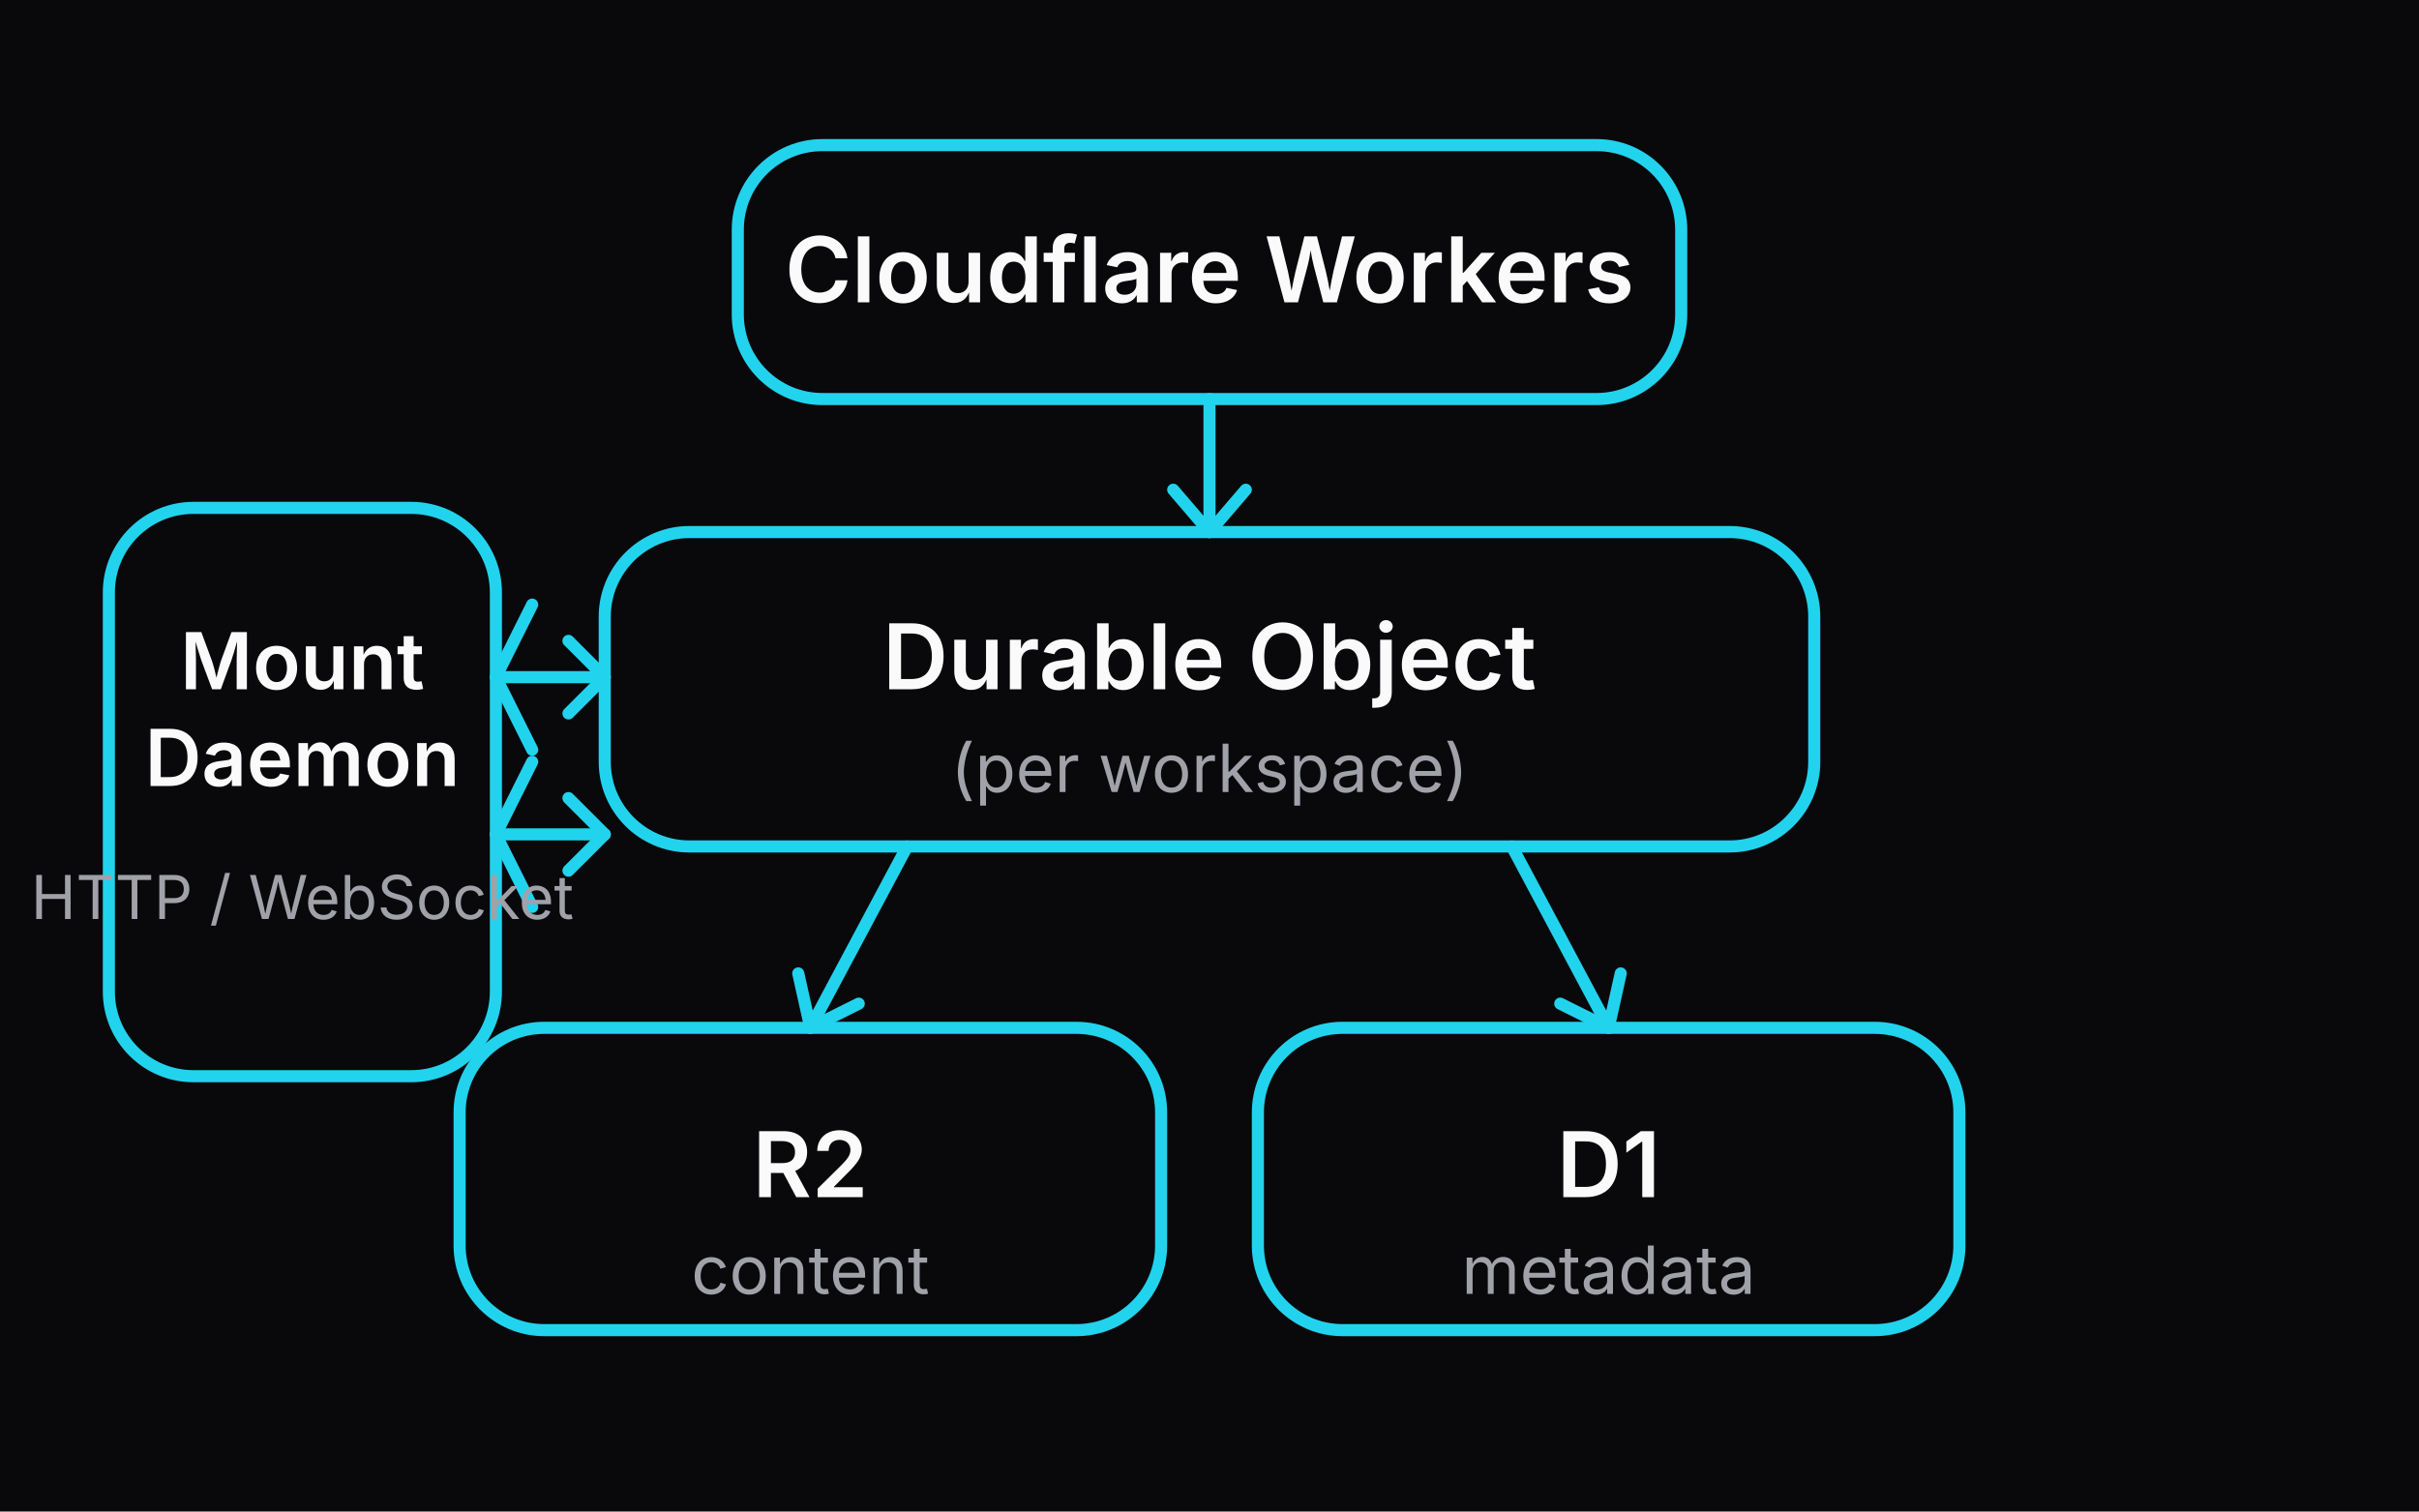
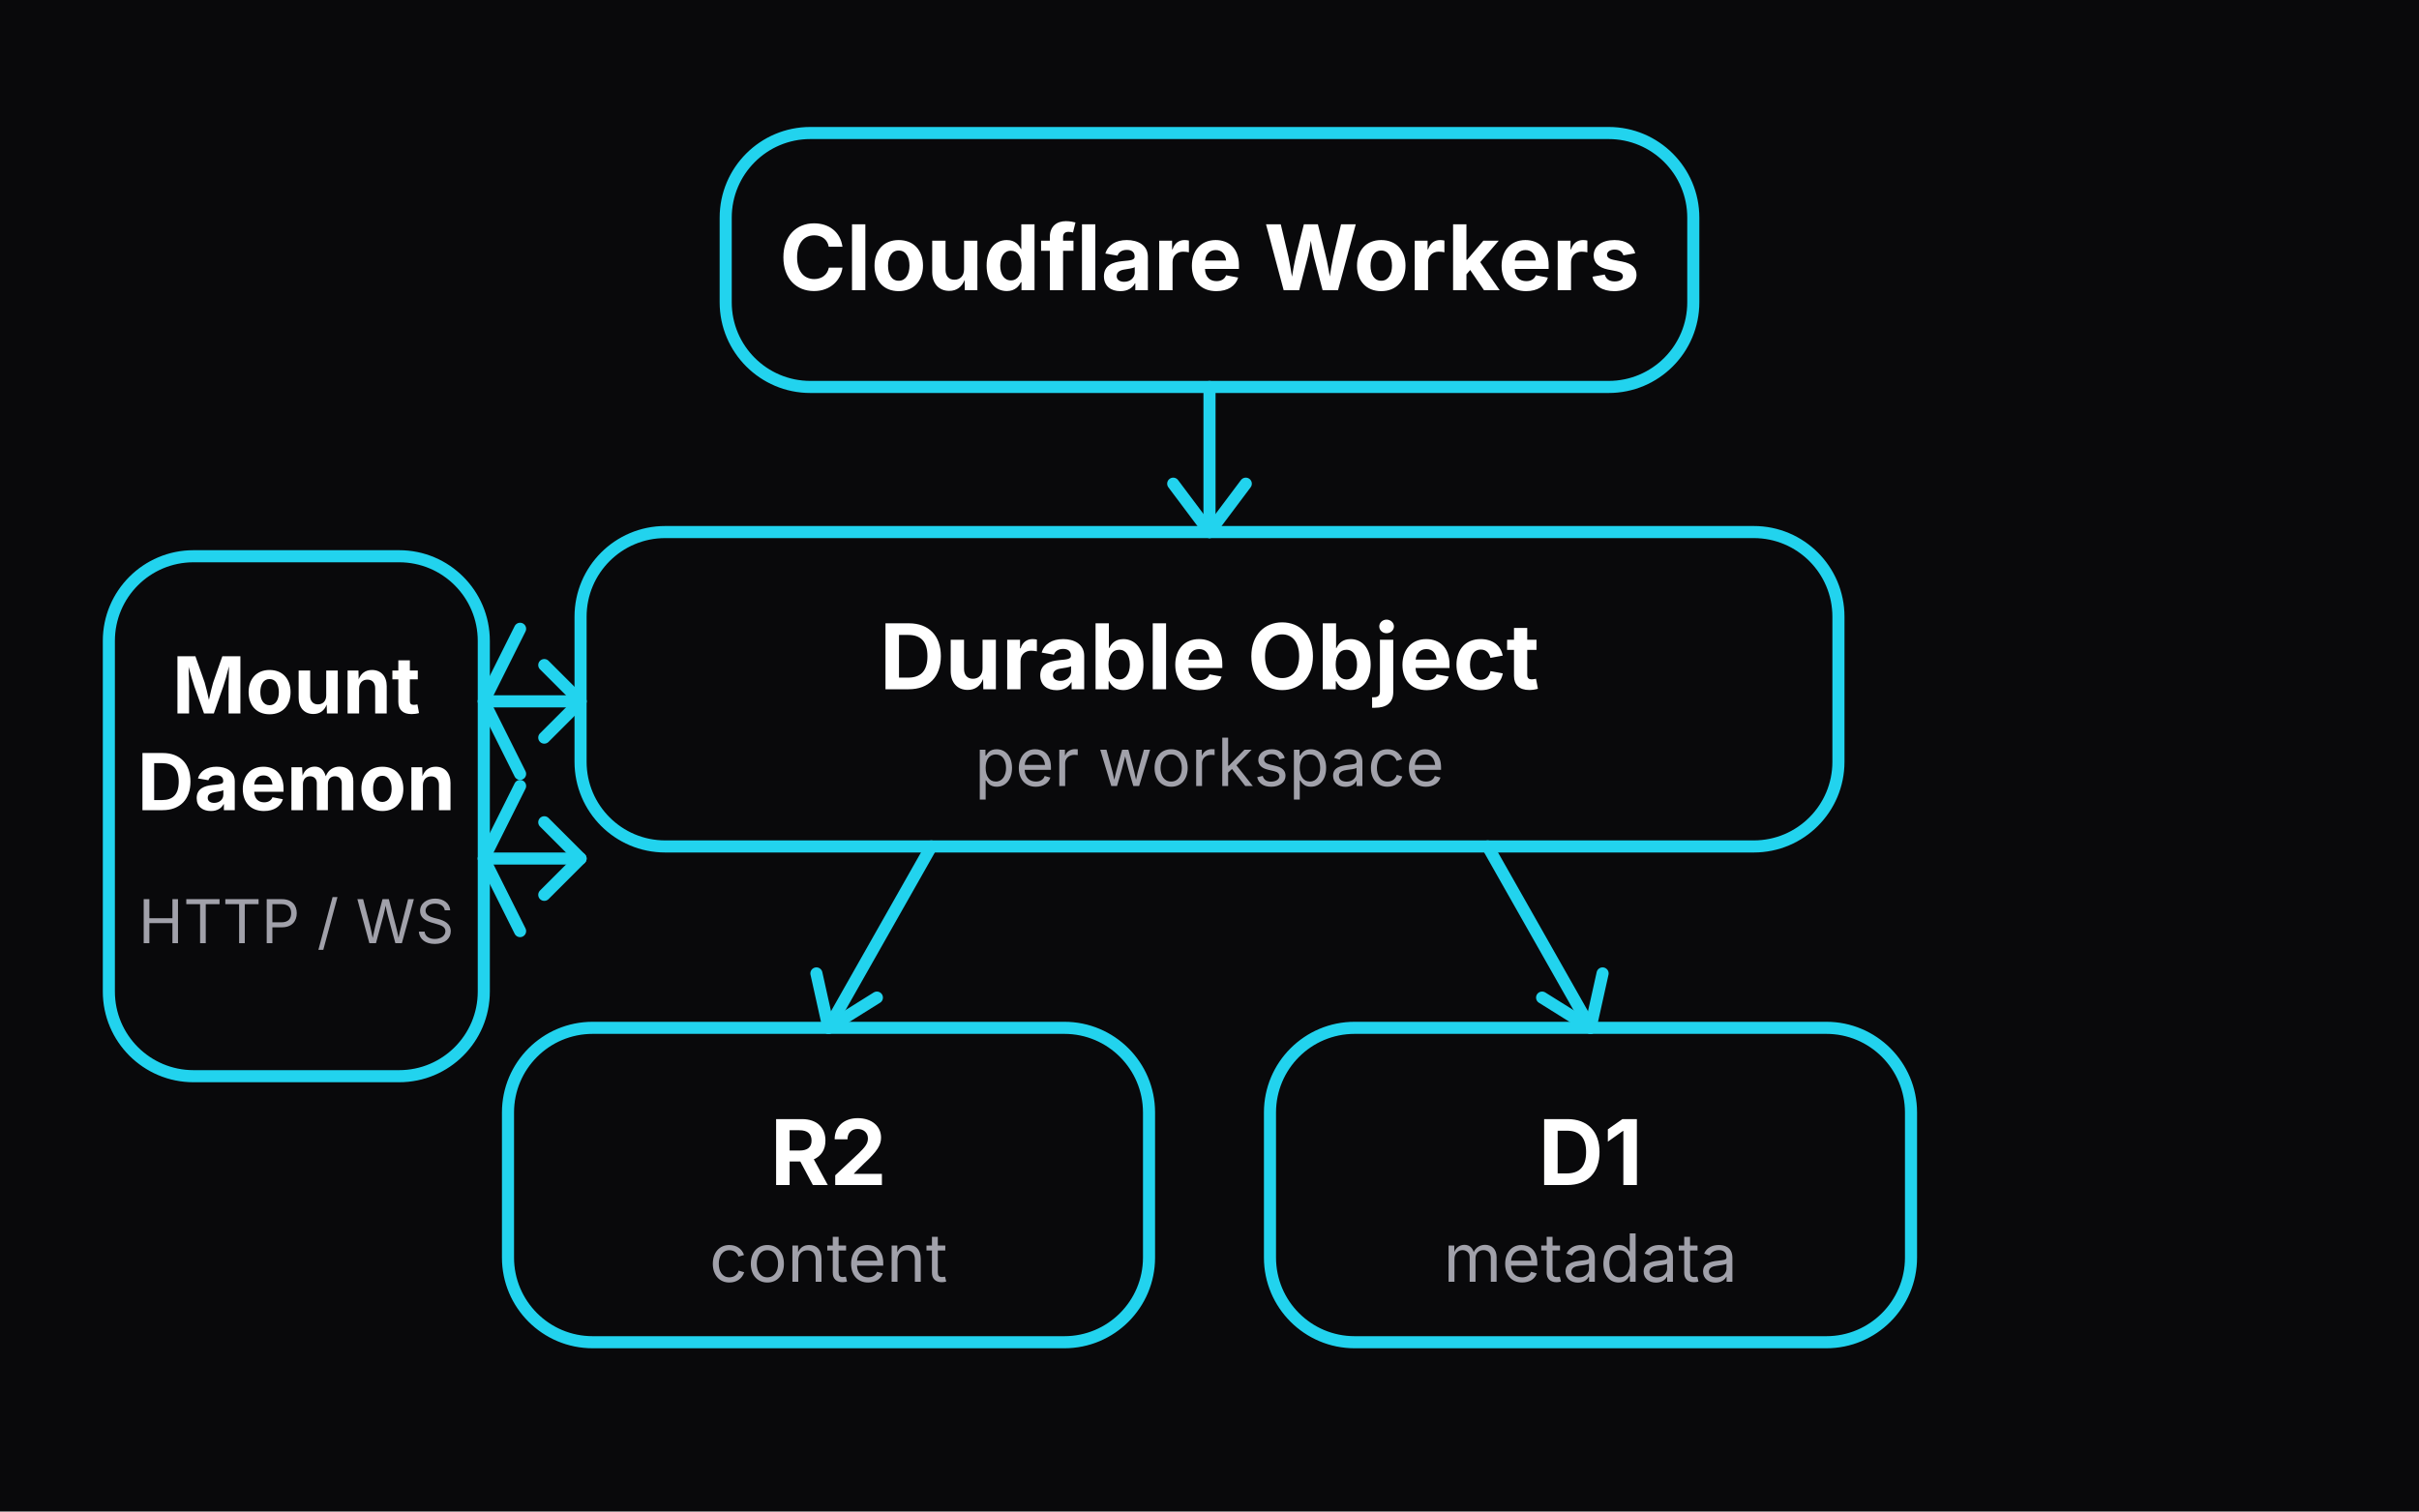
<svg xmlns="http://www.w3.org/2000/svg" width="400" height="250" viewBox="0 0 400 250" role="img" aria-labelledby="title desc">
  <rect width="400" height="250" fill="#09090b" />
  <g stroke="#22d3ee" stroke-width="2" fill="none" stroke-linecap="round" stroke-linejoin="round">
-     <rect x="122" y="24" width="156" height="42" rx="14" />
-     <rect x="100" y="88" width="200" height="52" rx="14" />
-     <rect x="76" y="170" width="116" height="50" rx="14" />
-     <rect x="208" y="170" width="116" height="50" rx="14" />
-     <rect x="18" y="84" width="64" height="94" rx="14" />
-     <line x1="200" y1="66" x2="200" y2="88" />
-     <path d="M194 81l6 7 6-7" />
-     <line x1="150" y1="140" x2="134" y2="170" />
-     <path d="M132 161l2 9 8-4" />
-     <line x1="250" y1="140" x2="266" y2="170" />
-     <path d="M258 166l8 4 2-9" />
-     <line x1="82" y1="112" x2="100" y2="112" />
-     <path d="M94 106l6 6-6 6" />
-     <path d="M88 100l-6 12 6 12" />
-     <line x1="82" y1="138" x2="100" y2="138" />
-     <path d="M94 132l6 6-6 6" />
-     <path d="M88 126l-6 12 6 12" />
+     <rect x="120" y="22" width="160" height="42" rx="14" />
+     <rect x="96" y="88" width="208" height="52" rx="14" />
+     <rect x="84" y="170" width="106" height="52" rx="14" />
+     <rect x="210" y="170" width="106" height="52" rx="14" />
+     <rect x="18" y="92" width="62" height="86" rx="14" />
+     <line x1="200" y1="64" x2="200" y2="88" />
+     <path d="M194 80l6 8 6-8" />
+     <line x1="154" y1="140" x2="137" y2="170" />
+     <path d="M135 161l2 9 8-5" />
+     <line x1="246" y1="140" x2="263" y2="170" />
+     <path d="M255 165l8 5 2-9" />
+     <line x1="80" y1="116" x2="96" y2="116" />
+     <path d="M90 110l6 6-6 6" />
+     <path d="M86 104l-6 12 6 12" />
+     <line x1="80" y1="142" x2="96" y2="142" />
+     <path d="M90 136l6 6-6 6" />
+     <path d="M86 130l-6 12 6 12" />
  </g>
-   <g fill="#fafafa" font-family="ui-sans-serif, system-ui, -apple-system, BlinkMacSystemFont, 'Segoe UI', sans-serif" text-anchor="middle">
-     <text x="200" y="50" font-size="15" font-weight="600">Cloudflare Workers</text>
-     <text x="200" y="114" font-size="15" font-weight="600">Durable Object</text>
-     <text x="200" y="131" font-size="11" fill="#a1a1aa">(per workspace)</text>
-     <text x="134" y="198" font-size="15" font-weight="600">R2</text>
-     <text x="134" y="214" font-size="11" fill="#a1a1aa">content</text>
-     <text x="266" y="198" font-size="15" font-weight="600">D1</text>
-     <text x="266" y="214" font-size="11" fill="#a1a1aa">metadata</text>
-     <text x="50" y="114" font-size="13" font-weight="600">Mount</text>
-     <text x="50" y="130" font-size="13" font-weight="600">Daemon</text>
-     <text x="50" y="152" font-size="10" fill="#a1a1aa">HTTP / WebSocket</text>
+   <g fill="#ffffff" font-family="ui-sans-serif, system-ui, -apple-system, BlinkMacSystemFont, 'Segoe UI', sans-serif" text-anchor="middle">
+     <text x="200" y="48" font-size="15" font-weight="700">Cloudflare Workers</text>
+     <text x="200" y="114" font-size="15" font-weight="700">Durable Object</text>
+     <text x="200" y="130" font-size="11" fill="#a1a1aa">per workspace</text>
+     <text x="137" y="196" font-size="15" font-weight="700">R2</text>
+     <text x="137" y="212" font-size="11" fill="#a1a1aa">content</text>
+     <text x="263" y="196" font-size="15" font-weight="700">D1</text>
+     <text x="263" y="212" font-size="11" fill="#a1a1aa">metadata</text>
+     <text x="49" y="118" font-size="13" font-weight="700">Mount</text>
+     <text x="49" y="134" font-size="13" font-weight="700">Daemon</text>
+     <text x="49" y="156" font-size="10" fill="#a1a1aa">HTTP / WS</text>
  </g>
</svg>
